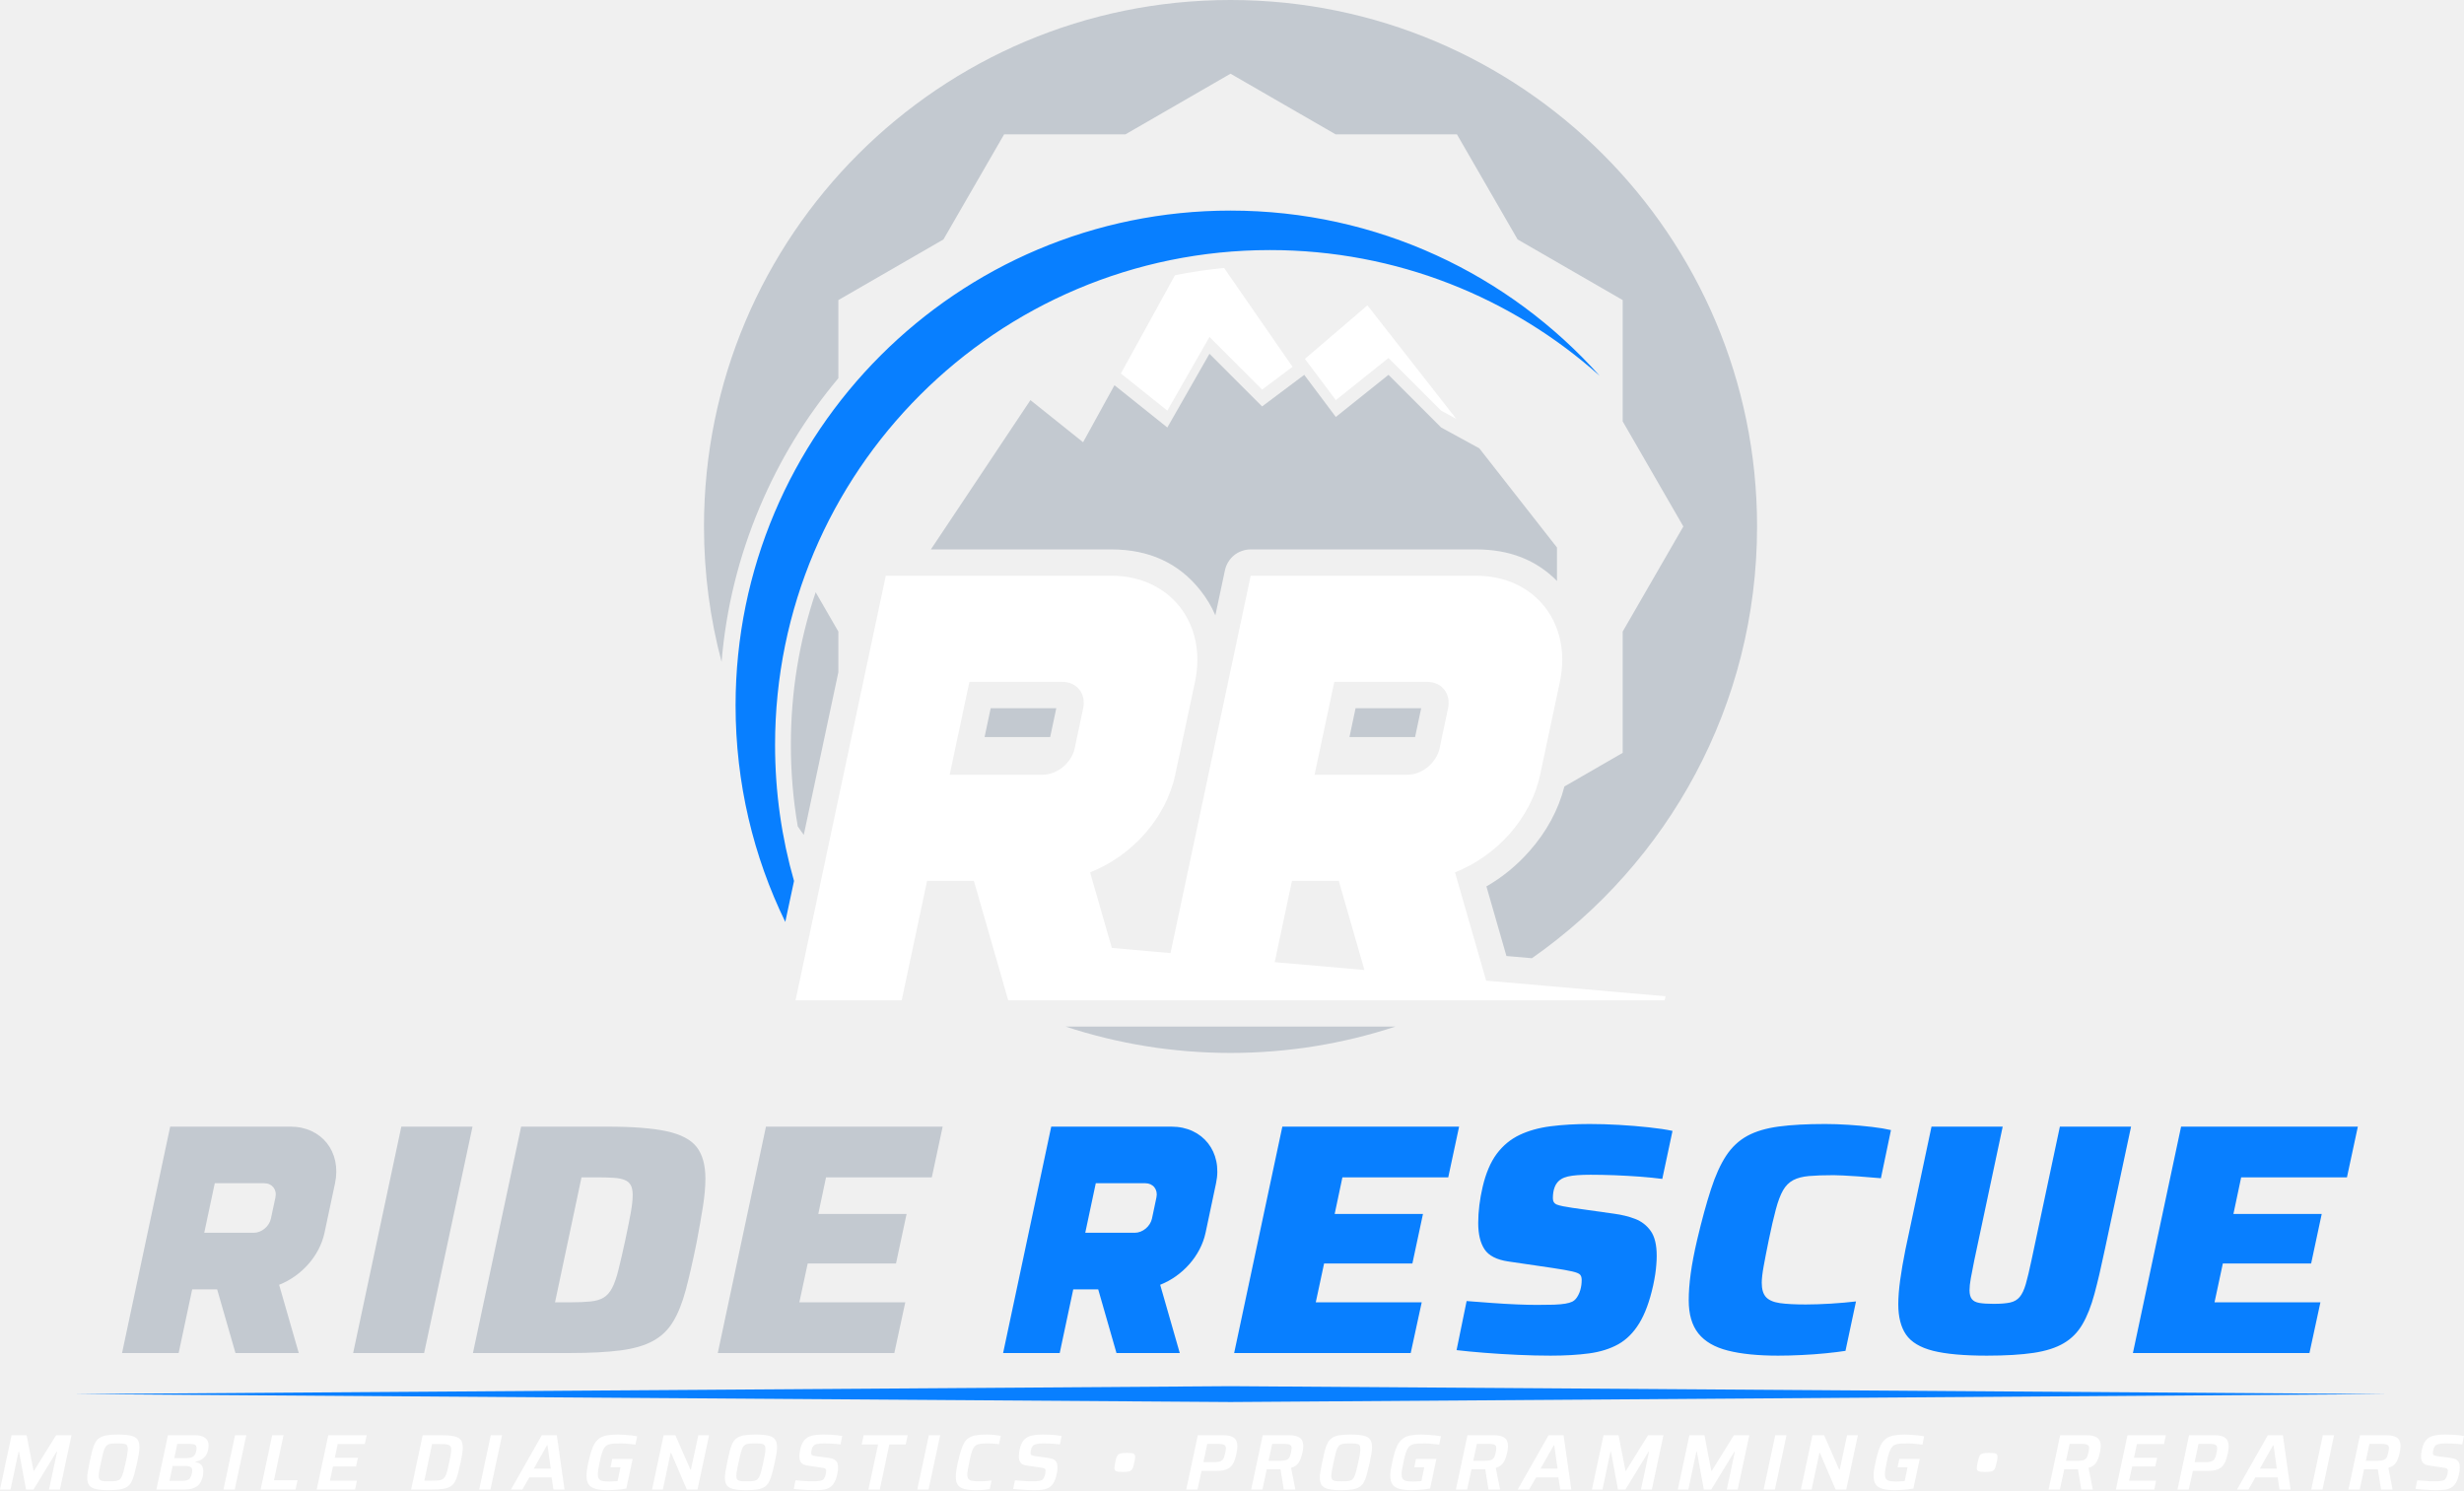
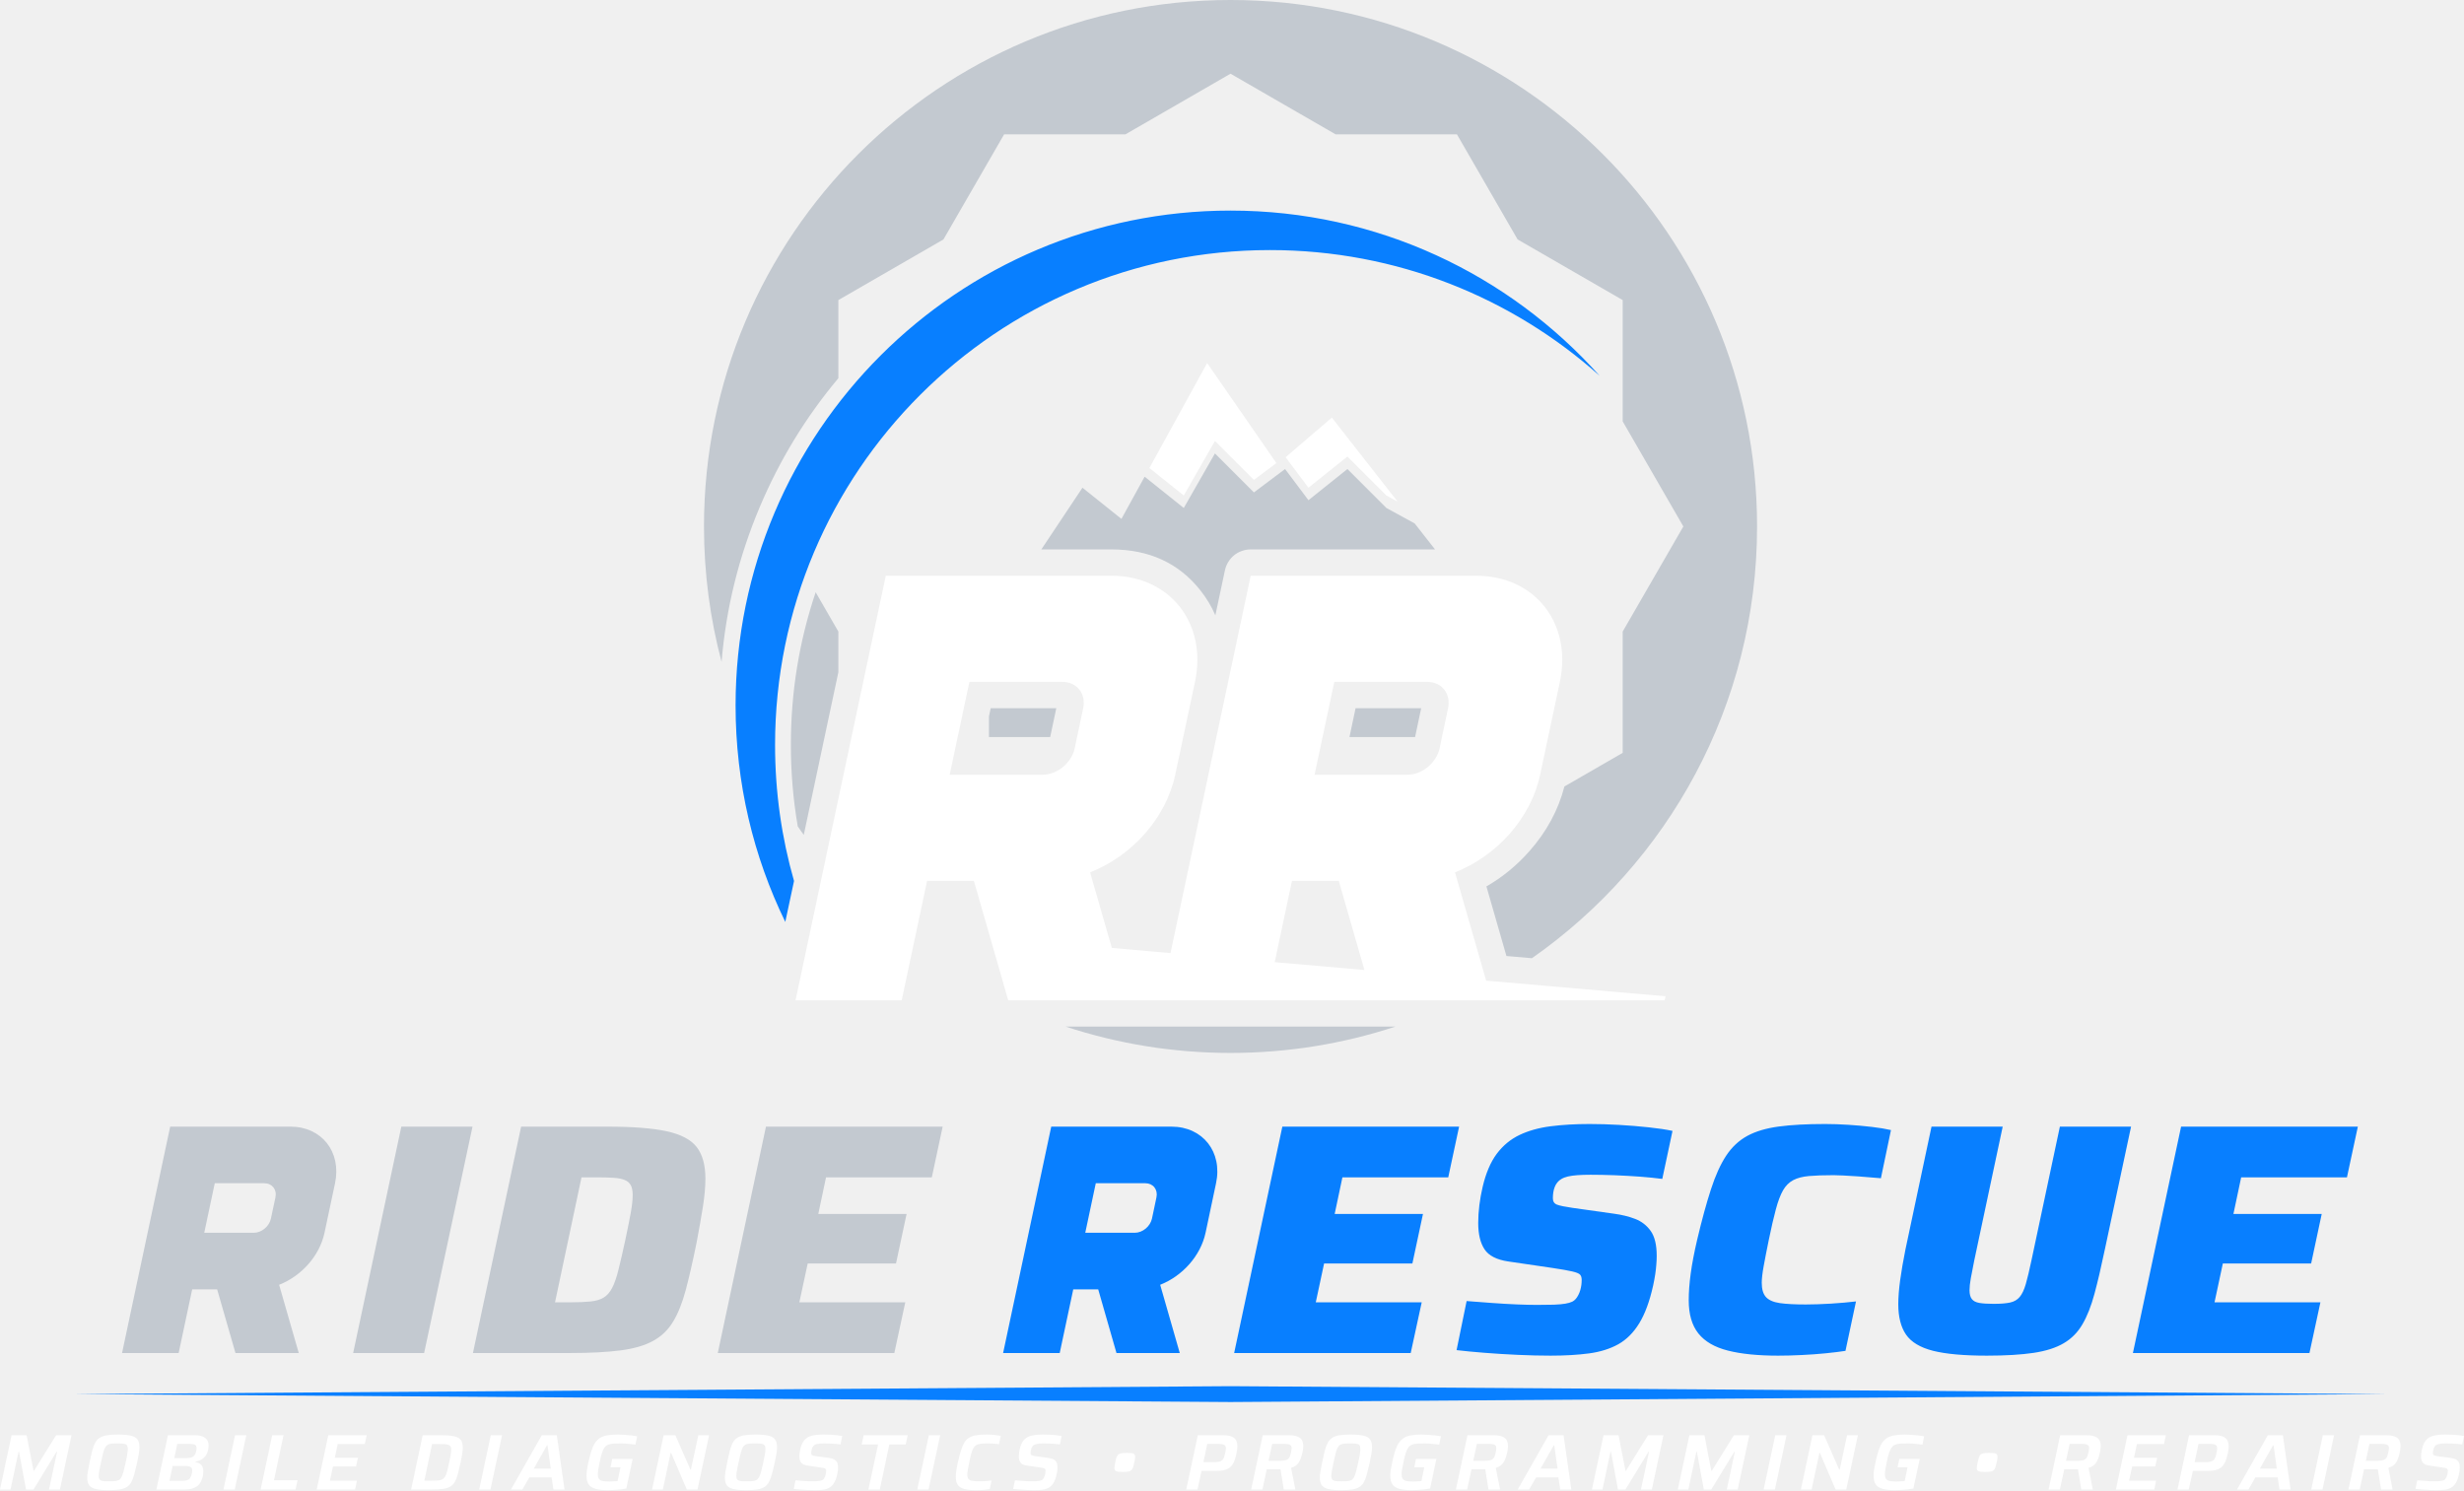
<svg xmlns="http://www.w3.org/2000/svg" viewBox="-233.70 -100.00 467.96 283.05">
  <path fill="#C3C9D0" d="M100 0C100 33.94 83.09 63.93 57.24 82.01L52.4 81.59L48.6 68.37Q53.13 65.78 56.74 61.7Q61.67 56.13 63.41 49.39L74.48 43V19.96L86 0L74.48 -19.96V-43L54.52 -54.52L43 -74.48H19.96L0 -86L-19.96 -74.48H-43L-54.52 -54.52L-74.48 -43V-28.16Q-83.72 -17.14 -89.38 -3.76Q-95.39 10.45 -96.66 25.73C-98.84 17.52 -100 8.9 -100 0C-100 -55.23 -55.23 -100 0 -100C55.23 -100 100 -55.23 100 0ZM-78.79 12.49 -74.48 19.96V27.69L-81.05 58.59C-81.43 58.06 -81.82 57.52 -82.19 56.97Q-83.5 49.35 -83.5 41.5Q-83.5 26.47 -78.79 12.49ZM31.31 95C21.46 98.24 10.94 100 0 100C-10.94 100 -21.46 98.24 -31.31 95Z" />
-   <path fill="#C3C9D0" d="M3.83 4.36Q2.97 4.36 2.16 4.65Q1.35 4.93 0.68 5.47Q0.02 6.01 -0.43 6.75Q-0.88 7.48 -1.06 8.32L-2.88 16.88Q-3.94 14.4 -5.7 12.17Q-11.85 4.36 -22.63 4.36H-56.91L-38 -24L-28 -16L-22.07 -26.78L-22 -26.8L-12 -18.8L-4 -32.8L6 -22.8L14 -28.8L20 -20.8L30 -28.8L40 -18.8L47.25 -14.84L62 4V10.35Q56.11 4.36 46.67 4.36ZM-45.55 34.52H-33.09L-34.25 40H-46.71ZM23.75 34.52H36.21L35.05 40H22.59Z" />
-   <path fill="#FFFFFF" d="M11.77 -30.33 6 -26 -4 -36 -12 -22 -20.82 -29.06 -10.55 -47.72Q-5.94 -48.65 -1.22 -49.1ZM42.88 -20.43 40 -22 30 -32 20 -24 14.13 -31.83 26 -42Z" />
+   <path fill="#C3C9D0" d="M3.83 4.36Q2.97 4.36 2.16 4.65Q1.35 4.93 0.68 5.47Q0.02 6.01 -0.43 6.75Q-0.88 7.48 -1.06 8.32L-2.88 16.88Q-3.94 14.4 -5.7 12.17Q-11.85 4.36 -22.63 4.36H-35.93L-28.12 -7.36L-20.72 -1.44L-16.33 -9.42L-16.28 -9.43L-8.88 -3.51L-2.96 -13.87L4.44 -6.47L10.36 -10.91L14.8 -4.99L22.2 -10.91L29.6 -3.51L34.97 -0.58L38.84 4.36ZM23.75 34.52H36.21L35.05 40H22.59ZM-45.55 34.52H-33.09L-34.25 40H-45.88V36.09Z" />
+   <path fill="#FFFFFF" d="M8.71 -12.04 4.44 -8.84 -2.96 -16.24 -8.88 -5.88 -15.41 -11.1 -4.44 -31.04ZM31.73 -4.72 29.6 -5.88 22.2 -13.28 14.8 -7.36 10.46 -13.15 19.24 -20.68Z" />
  <path fill="#087FFF" d="M70.11 -28.61C53.49 -43.47 31.55 -52.5 7.5 -52.5C-44.41 -52.5 -86.5 -10.41 -86.5 41.5C-86.5 50.46 -85.25 59.13 -82.9 67.34L-84.56 75.11C-90.61 62.69 -94 48.74 -94 34C-94 -17.91 -51.91 -60 0 -60C27.87 -60 52.9 -47.87 70.11 -28.61Z" />
  <path fill="#FFFFFF" d="M3.83 9.36H46.67C57.8 9.36 64.91 18.39 62.55 29.52L58.8 47.16C57.03 55.48 50.48 62.62 42.63 65.7L48.55 86.27L82.61 89.24L82.45 90H-42.22L-48.74 67.32H-57.63L-62.45 90H-82.61L-65.47 9.36H-22.63C-11.5 9.36 -4.39 18.39 -6.75 29.52L-10.5 47.16C-12.27 55.48 -18.82 62.62 -26.67 65.7L-22.54 80.06L-11.4 81.04ZM-49.59 29.52 -53.34 47.16H-35.7C-32.92 47.16 -30.18 44.9 -29.59 42.12L-27.99 34.56C-27.39 31.78 -29.17 29.52 -31.95 29.52ZM19.71 29.52 15.96 47.16H33.6C36.38 47.16 39.12 44.9 39.71 42.12L41.31 34.56C41.91 31.78 40.13 29.52 37.35 29.52ZM8.39 82.76 25.43 84.25 20.56 67.32H11.67L8.39 82.76Z" />
  <path fill="#C3C9D0" d="M-143.88 157 -134.73 114H-118.39Q-111.18 114 -107.12 114.87Q-103.05 115.75 -101.39 117.87Q-99.73 120 -99.73 123.87Q-99.73 126.18 -100.2 129.19Q-100.68 132.21 -101.42 136.11Q-102.49 141.38 -103.47 145.06Q-104.46 148.75 -105.89 151.08Q-107.31 153.42 -109.69 154.71Q-112.06 156.01 -115.85 156.5Q-119.64 157 -125.45 157ZM-201.38 114H-178.53C-172.6 114 -168.81 118.81 -170.07 124.75L-172.07 134.16C-173.01 138.59 -176.5 142.4 -180.69 144.04L-176.96 157H-188.98L-192.46 144.91H-197.2L-199.77 157H-210.52ZM-97.38 157 -88.23 114H-54.67L-56.73 123.63H-76.82L-78.29 130.58H-61.52L-63.53 139.99H-80.3L-81.89 147.37H-61.77L-63.85 157ZM-166.63 157 -157.48 114H-143.96L-153.15 157ZM-128.29 147.37H-125.41Q-123.07 147.37 -121.55 147.21Q-120.03 147.06 -119.06 146.47Q-118.09 145.89 -117.44 144.63Q-116.78 143.37 -116.24 141.17Q-115.69 138.98 -114.95 135.57Q-114.3 132.52 -113.92 130.43Q-113.54 128.35 -113.54 127Q-113.54 125.8 -113.9 125.13Q-114.27 124.45 -115.07 124.13Q-115.86 123.8 -117.17 123.72Q-118.47 123.63 -120.36 123.63H-123.26ZM-192.91 124.75 -194.91 134.16H-185.51C-184.02 134.16 -182.56 132.95 -182.25 131.47L-181.39 127.44C-181.07 125.95 -182.02 124.75 -183.51 124.75Z" />
  <path fill="#087FFF" d="M-34.05 114H-11.21C-5.27 114 -1.48 118.81 -2.75 124.75L-4.74 134.16C-5.69 138.59 -9.18 142.4 -13.36 144.04L-9.64 157H-21.66L-25.13 144.91H-29.87L-32.44 157H-43.19ZM143.64 157.5Q137.1 157.5 133.43 156.58Q129.77 155.65 128.29 153.5Q126.82 151.35 126.82 147.74Q126.82 145.75 127.18 143.13Q127.54 140.51 128.18 137.33L133.13 114H146.65L141.24 139.46Q140.83 141.47 140.59 142.82Q140.35 144.17 140.35 145.08Q140.35 146.18 140.79 146.75Q141.23 147.32 142.24 147.49Q143.26 147.66 144.95 147.66Q146.91 147.66 148.06 147.41Q149.21 147.16 149.89 146.34Q150.57 145.52 151.04 143.89Q151.51 142.25 152.1 139.46L157.51 114H171.03L166.05 137.33Q165.02 142.26 164.08 145.75Q163.14 149.25 161.79 151.55Q160.45 153.85 158.24 155.14Q156.04 156.44 152.52 156.97Q149 157.5 143.64 157.5ZM60.78 157.5Q57.87 157.5 54.57 157.35Q51.28 157.2 48.25 156.96Q45.21 156.72 42.93 156.45L44.84 147.13Q47.26 147.32 49.73 147.5Q52.2 147.68 54.41 147.77Q56.61 147.86 58.21 147.86Q60.14 147.86 61.43 147.82Q62.72 147.77 63.56 147.63Q64.39 147.49 64.92 147.24Q65.29 147.05 65.57 146.72Q65.85 146.39 66.06 145.97Q66.28 145.55 66.42 145.07Q66.56 144.58 66.63 144.08Q66.69 143.57 66.69 143.11Q66.69 142.47 66.4 142.13Q66.1 141.78 64.92 141.51Q63.75 141.23 61.06 140.83L52.75 139.61Q49.44 139.12 48.24 137.3Q47.04 135.48 47.04 132.3Q47.04 130.65 47.26 128.9Q47.48 127.15 47.88 125.45Q48.8 121.53 50.56 119.16Q52.33 116.8 54.89 115.58Q57.45 114.36 60.8 113.93Q64.15 113.5 68.18 113.5Q70.88 113.5 73.81 113.67Q76.74 113.84 79.41 114.13Q82.09 114.41 83.94 114.81L82 123.93Q80.14 123.68 77.76 123.5Q75.38 123.33 72.93 123.23Q70.48 123.14 68.38 123.14Q66.92 123.14 65.86 123.22Q64.8 123.3 64.07 123.47Q63.34 123.64 62.82 123.96Q62.38 124.21 62.07 124.6Q61.75 124.99 61.57 125.47Q61.38 125.95 61.3 126.49Q61.22 127.03 61.22 127.62Q61.22 128.52 62.01 128.82Q62.8 129.12 64.96 129.43L72.84 130.54Q75.03 130.83 76.86 131.53Q78.69 132.24 79.81 133.83Q80.94 135.43 80.94 138.54Q80.94 139.28 80.87 140.16Q80.81 141.04 80.66 142.04Q80.51 143.03 80.26 144.19Q79.27 148.66 77.63 151.34Q76 154.01 73.65 155.33Q71.29 156.64 68.11 157.07Q64.93 157.5 60.78 157.5ZM171.38 157 180.53 114H214.1L212.03 123.63H191.94L190.47 130.58H207.24L205.23 139.99H188.46L186.88 147.37H206.99L204.91 157ZM0.69 157 9.84 114H43.41L41.35 123.63H21.25L19.78 130.58H36.55L34.54 139.99H17.77L16.19 147.37H36.31L34.22 157ZM104.01 157.5Q98.24 157.5 94.47 156.54Q90.7 155.59 88.86 153.29Q87.02 150.99 87.02 146.97Q87.02 144.71 87.4 141.88Q87.79 139.05 88.62 135.5Q89.97 129.79 91.25 125.88Q92.52 121.96 94.13 119.52Q95.75 117.07 98.14 115.76Q100.53 114.46 104.12 113.98Q107.7 113.5 112.91 113.5Q115.02 113.5 117.34 113.65Q119.66 113.8 121.79 114.05Q123.92 114.3 125.43 114.65L123.52 123.8Q120.94 123.58 119.21 123.45Q117.47 123.33 116.38 123.28Q115.29 123.22 114.54 123.22Q111.74 123.22 109.89 123.38Q108.05 123.54 106.87 124.16Q105.68 124.79 104.93 126.1Q104.18 127.41 103.57 129.7Q102.95 132 102.23 135.5Q101.66 138.27 101.28 140.36Q100.89 142.45 100.89 143.66Q100.89 145.49 101.69 146.37Q102.49 147.25 104.33 147.52Q106.16 147.78 109.26 147.78Q111.33 147.78 114.02 147.62Q116.7 147.45 118.79 147.2L116.79 156.59Q115.24 156.83 113.05 157.05Q110.86 157.27 108.51 157.38Q106.17 157.5 104.01 157.5ZM-25.59 124.75 -27.59 134.16H-18.18C-16.7 134.16 -15.24 132.95 -14.92 131.47L-14.07 127.44C-13.75 125.95 -14.7 124.75 -16.18 124.75Z" />
  <path fill="#087FFF" d="M-219.61 164.8 -0 163.3 219.61 164.8 -0 166.31Z" />
  <path fill="#FFFFFF" d="M21.04 183.05Q19.48 183.05 18.59 182.84Q17.7 182.64 17.33 182.12Q16.96 181.61 16.96 180.69Q16.96 180.14 17.09 179.41Q17.22 178.68 17.42 177.71Q17.68 176.41 17.92 175.5Q18.16 174.59 18.49 174Q18.82 173.41 19.35 173.08Q19.88 172.75 20.72 172.62Q21.55 172.49 22.8 172.49Q24.37 172.49 25.25 172.7Q26.13 172.9 26.5 173.42Q26.87 173.93 26.87 174.87Q26.87 175.43 26.75 176.15Q26.64 176.86 26.43 177.83Q26.14 179.14 25.89 180.05Q25.64 180.96 25.31 181.55Q24.98 182.13 24.46 182.46Q23.93 182.79 23.11 182.92Q22.29 183.05 21.04 183.05ZM-213.05 183.05Q-214.61 183.05 -215.5 182.84Q-216.39 182.64 -216.76 182.12Q-217.13 181.61 -217.13 180.69Q-217.13 180.14 -217 179.41Q-216.87 178.68 -216.67 177.71Q-216.41 176.41 -216.17 175.5Q-215.93 174.59 -215.6 174Q-215.27 173.41 -214.74 173.08Q-214.21 172.75 -213.37 172.62Q-212.54 172.49 -211.29 172.49Q-209.72 172.49 -208.84 172.7Q-207.96 172.9 -207.59 173.42Q-207.22 173.93 -207.22 174.87Q-207.22 175.43 -207.34 176.15Q-207.45 176.86 -207.66 177.83Q-207.95 179.14 -208.2 180.05Q-208.45 180.96 -208.78 181.55Q-209.11 182.13 -209.63 182.46Q-210.16 182.79 -210.98 182.92Q-211.8 183.05 -213.05 183.05ZM-91.95 183.05Q-93.52 183.05 -94.41 182.84Q-95.3 182.64 -95.67 182.12Q-96.03 181.61 -96.03 180.69Q-96.03 180.14 -95.9 179.41Q-95.77 178.68 -95.58 177.71Q-95.31 176.41 -95.08 175.5Q-94.84 174.59 -94.51 174Q-94.18 173.41 -93.65 173.08Q-93.11 172.75 -92.28 172.62Q-91.44 172.49 -90.19 172.49Q-88.63 172.49 -87.75 172.7Q-86.86 172.9 -86.5 173.42Q-86.13 173.93 -86.13 174.87Q-86.13 175.43 -86.24 176.15Q-86.36 176.86 -86.57 177.83Q-86.85 179.14 -87.11 180.05Q-87.36 180.96 -87.69 181.55Q-88.02 182.13 -88.54 182.46Q-89.06 182.79 -89.88 182.92Q-90.7 183.05 -91.95 183.05ZM-155.62 182.93 -153.42 172.61H-150.04Q-148.41 172.61 -147.49 172.81Q-146.57 173 -146.19 173.5Q-145.81 174.01 -145.81 174.94Q-145.81 175.47 -145.92 176.18Q-146.04 176.89 -146.23 177.83Q-146.51 179.11 -146.75 180.01Q-146.99 180.9 -147.32 181.48Q-147.66 182.06 -148.19 182.37Q-148.72 182.69 -149.57 182.81Q-150.41 182.93 -151.68 182.93ZM-204 182.93 -201.8 172.61H-196.78Q-195.86 172.61 -195.26 172.84Q-194.67 173.07 -194.38 173.5Q-194.09 173.93 -194.09 174.55Q-194.09 174.79 -194.12 175.03Q-194.15 175.27 -194.2 175.51Q-194.44 176.43 -195.04 176.95Q-195.63 177.46 -196.57 177.63L-196.59 177.7Q-196.06 177.8 -195.72 178.03Q-195.39 178.26 -195.24 178.6Q-195.08 178.95 -195.08 179.44Q-195.08 179.61 -195.1 179.8Q-195.11 179.98 -195.13 180.15Q-195.16 180.33 -195.2 180.51Q-195.34 181.04 -195.58 181.49Q-195.82 181.94 -196.21 182.26Q-196.61 182.57 -197.2 182.75Q-197.79 182.93 -198.62 182.93ZM68.64 182.93 70.84 172.61H73.69L75.01 179.37H75.1L79.3 172.61H82.22L80.02 182.93H77.95L79.48 175.76H79.38L75 182.93H73.58L72.26 175.76H72.16L70.64 182.93ZM-233.7 182.93 -231.5 172.61H-228.65L-227.33 179.37H-227.24L-223.04 172.61H-220.12L-222.32 182.93H-224.39L-222.86 175.76H-222.96L-227.34 182.93H-228.76L-230.08 175.76H-230.18L-231.7 182.93ZM84.95 182.93 87.15 172.61H90L91.31 179.37H91.41L95.6 172.61H98.53L96.32 182.93H94.25L95.78 175.76H95.68L91.3 182.93H89.89L88.57 175.76H88.47L86.95 182.93ZM42.8 182.93 45 172.61H49.86Q50.98 172.61 51.59 172.86Q52.21 173.11 52.45 173.57Q52.69 174.02 52.69 174.67Q52.69 174.86 52.67 175.08Q52.65 175.3 52.61 175.54Q52.57 175.78 52.51 176.03Q52.38 176.6 52.2 177.06Q52.03 177.51 51.8 177.85Q51.57 178.19 51.22 178.43Q50.88 178.67 50.38 178.81L51.19 182.93H48.99L48.38 179.08H45.76L44.94 182.93ZM3.92 182.93 6.12 172.61H10.98Q12.1 172.61 12.71 172.86Q13.33 173.11 13.57 173.57Q13.81 174.02 13.81 174.67Q13.81 174.86 13.79 175.08Q13.77 175.3 13.73 175.54Q13.69 175.78 13.63 176.03Q13.5 176.6 13.32 177.06Q13.15 177.51 12.92 177.85Q12.69 178.19 12.34 178.43Q12 178.67 11.5 178.81L12.31 182.93H10.11L9.5 179.08H6.88L6.06 182.93ZM155.37 182.93 157.57 172.61H162.43Q163.56 172.61 164.17 172.86Q164.78 173.11 165.02 173.57Q165.27 174.02 165.27 174.67Q165.27 174.86 165.24 175.08Q165.22 175.3 165.18 175.54Q165.14 175.78 165.08 176.03Q164.95 176.6 164.78 177.06Q164.61 177.51 164.38 177.85Q164.14 178.19 163.8 178.43Q163.45 178.67 162.96 178.81L163.76 182.93H161.57L160.95 179.08H158.34L157.51 182.93ZM212.31 182.93 214.51 172.61H219.37Q220.5 172.61 221.11 172.86Q221.72 173.11 221.96 173.57Q222.21 174.02 222.21 174.67Q222.21 174.86 222.18 175.08Q222.16 175.3 222.12 175.54Q222.08 175.78 222.02 176.03Q221.89 176.6 221.72 177.06Q221.55 177.51 221.32 177.85Q221.08 178.19 220.74 178.43Q220.39 178.67 219.9 178.81L220.7 182.93H218.51L217.89 179.08H215.28L214.45 182.93ZM-8.41 182.93 -6.21 172.61H-1.53Q-0.42 172.61 0.2 172.86Q0.82 173.11 1.06 173.59Q1.3 174.06 1.3 174.74Q1.3 175.04 1.25 175.39Q1.21 175.73 1.13 176.1Q0.97 176.81 0.75 177.42Q0.54 178.02 0.15 178.47Q-0.23 178.91 -0.89 179.15Q-1.56 179.39 -2.6 179.39H-5.51L-6.27 182.93ZM179.85 182.93 182.05 172.61H186.74Q187.85 172.61 188.46 172.86Q189.08 173.11 189.32 173.59Q189.56 174.06 189.56 174.74Q189.56 175.04 189.52 175.39Q189.47 175.73 189.39 176.1Q189.24 176.81 189.02 177.42Q188.8 178.02 188.42 178.47Q188.03 178.91 187.37 179.15Q186.71 179.39 185.66 179.39H182.76L181.99 182.93ZM-109.86 182.93 -107.66 172.61H-105.44L-102.58 179.13H-102.48L-101.07 172.61H-99.03L-101.23 182.93H-103.26L-106.23 175.99H-106.34L-107.81 182.93ZM108.32 182.93 110.52 172.61H112.73L115.59 179.13H115.7L117.1 172.61H119.15L116.94 182.93H114.92L111.94 175.99H111.84L110.36 182.93ZM-136.66 182.93 -130.8 172.61H-127.95L-126.49 182.93H-128.59L-128.94 180.62H-133.17L-134.49 182.93ZM191.15 182.93 197.01 172.61H199.86L201.32 182.93H199.22L198.87 180.62H194.64L193.32 182.93ZM54.54 182.93 60.41 172.61H63.25L64.72 182.93H62.62L62.26 180.62H58.04L56.71 182.93ZM34.47 183.05Q33 183.05 32.08 182.81Q31.17 182.56 30.76 181.96Q30.34 181.36 30.34 180.27Q30.34 179.77 30.44 179.13Q30.54 178.49 30.72 177.71Q30.98 176.45 31.28 175.54Q31.58 174.64 31.99 174.04Q32.39 173.44 32.96 173.1Q33.52 172.76 34.34 172.63Q35.15 172.49 36.27 172.49Q36.84 172.49 37.5 172.54Q38.16 172.58 38.81 172.65Q39.46 172.72 39.96 172.81L39.63 174.4Q39.16 174.34 38.65 174.29Q38.14 174.23 37.69 174.2Q37.25 174.17 36.94 174.17Q36.05 174.17 35.45 174.21Q34.84 174.25 34.44 174.42Q34.04 174.58 33.76 174.97Q33.48 175.35 33.27 176.02Q33.05 176.7 32.84 177.77Q32.67 178.51 32.58 179.07Q32.49 179.63 32.49 180.03Q32.49 180.6 32.71 180.9Q32.92 181.2 33.39 181.31Q33.87 181.41 34.65 181.41Q34.88 181.41 35.17 181.4Q35.46 181.38 35.75 181.36Q36.04 181.33 36.25 181.32L36.8 178.7H34.9L35.23 177.12H39.1L37.9 182.75Q37.39 182.84 36.77 182.91Q36.16 182.97 35.56 183.01Q34.96 183.05 34.47 183.05ZM-118.18 183.05Q-119.66 183.05 -120.57 182.81Q-121.49 182.56 -121.9 181.96Q-122.31 181.36 -122.31 180.27Q-122.31 179.77 -122.22 179.13Q-122.12 178.49 -121.94 177.71Q-121.67 176.45 -121.37 175.54Q-121.07 174.64 -120.67 174.04Q-120.26 173.44 -119.7 173.1Q-119.13 172.76 -118.32 172.63Q-117.5 172.49 -116.38 172.49Q-115.81 172.49 -115.15 172.54Q-114.5 172.58 -113.85 172.65Q-113.2 172.72 -112.69 172.81L-113.02 174.4Q-113.5 174.34 -114.01 174.29Q-114.52 174.23 -114.96 174.2Q-115.4 174.17 -115.71 174.17Q-116.6 174.17 -117.21 174.21Q-117.81 174.25 -118.22 174.42Q-118.62 174.58 -118.9 174.97Q-119.17 175.35 -119.39 176.02Q-119.6 176.7 -119.82 177.77Q-119.98 178.51 -120.07 179.07Q-120.16 179.63 -120.16 180.03Q-120.16 180.6 -119.95 180.9Q-119.74 181.2 -119.26 181.31Q-118.79 181.41 -118 181.41Q-117.78 181.41 -117.49 181.4Q-117.2 181.38 -116.91 181.36Q-116.62 181.33 -116.41 181.32L-115.86 178.7H-117.76L-117.42 177.12H-113.55L-114.75 182.75Q-115.27 182.84 -115.88 182.91Q-116.5 182.97 -117.09 183.01Q-117.69 183.05 -118.18 183.05ZM126.26 183.05Q124.78 183.05 123.87 182.81Q122.95 182.56 122.54 181.96Q122.13 181.36 122.13 180.27Q122.13 179.77 122.22 179.13Q122.32 178.49 122.5 177.71Q122.77 176.45 123.07 175.54Q123.37 174.64 123.77 174.04Q124.18 173.44 124.74 173.1Q125.31 172.76 126.12 172.63Q126.94 172.49 128.06 172.49Q128.63 172.49 129.29 172.54Q129.94 172.58 130.59 172.65Q131.24 172.72 131.74 172.81L131.42 174.4Q130.94 174.34 130.43 174.29Q129.92 174.23 129.48 174.2Q129.04 174.17 128.73 174.17Q127.84 174.17 127.23 174.21Q126.63 174.25 126.22 174.42Q125.82 174.58 125.54 174.97Q125.27 175.35 125.05 176.02Q124.84 176.7 124.62 177.77Q124.46 178.51 124.37 179.07Q124.28 179.63 124.28 180.03Q124.28 180.6 124.49 180.9Q124.7 181.2 125.18 181.31Q125.65 181.41 126.43 181.41Q126.66 181.41 126.95 181.4Q127.24 181.38 127.53 181.36Q127.82 181.33 128.03 181.32L128.58 178.7H126.68L127.02 177.12H130.89L129.69 182.75Q129.17 182.84 128.56 182.91Q127.94 182.97 127.35 183.01Q126.75 183.05 126.26 183.05ZM-37.24 183.05Q-37.89 183.05 -38.62 183.02Q-39.35 182.99 -40.04 182.93Q-40.73 182.88 -41.28 182.82L-40.94 181.18Q-40.4 181.22 -39.81 181.27Q-39.22 181.31 -38.68 181.34Q-38.13 181.37 -37.74 181.37Q-37.24 181.37 -36.89 181.34Q-36.53 181.32 -36.28 181.27Q-36.02 181.23 -35.83 181.13Q-35.68 181.05 -35.57 180.89Q-35.46 180.73 -35.37 180.53Q-35.28 180.33 -35.23 180.12Q-35.18 179.9 -35.15 179.7Q-35.13 179.5 -35.13 179.35Q-35.13 179.13 -35.23 179.02Q-35.34 178.9 -35.6 178.84Q-35.87 178.78 -36.37 178.72L-38.65 178.38Q-39.55 178.26 -39.88 177.82Q-40.21 177.39 -40.21 176.62Q-40.21 176.35 -40.17 176.01Q-40.13 175.66 -40.05 175.31Q-39.84 174.38 -39.46 173.81Q-39.08 173.25 -38.54 172.97Q-37.99 172.69 -37.27 172.59Q-36.54 172.49 -35.65 172.49Q-35.01 172.49 -34.33 172.52Q-33.66 172.55 -33.06 172.61Q-32.47 172.68 -32.07 172.77L-32.41 174.37Q-32.82 174.31 -33.35 174.26Q-33.89 174.22 -34.44 174.2Q-34.99 174.17 -35.49 174.17Q-35.95 174.17 -36.29 174.2Q-36.63 174.23 -36.87 174.29Q-37.11 174.34 -37.29 174.44Q-37.47 174.54 -37.6 174.72Q-37.73 174.9 -37.82 175.13Q-37.9 175.35 -37.93 175.58Q-37.97 175.81 -37.97 176.02Q-37.97 176.33 -37.75 176.43Q-37.53 176.53 -36.97 176.61L-34.78 176.9Q-34.24 176.97 -33.81 177.12Q-33.38 177.28 -33.12 177.64Q-32.87 178 -32.87 178.74Q-32.87 178.9 -32.88 179.11Q-32.9 179.31 -32.94 179.55Q-32.97 179.79 -33.03 180.05Q-33.26 181.1 -33.64 181.7Q-34.02 182.31 -34.55 182.6Q-35.08 182.89 -35.75 182.97Q-36.42 183.05 -37.24 183.05ZM229.08 183.05Q228.44 183.05 227.71 183.02Q226.98 182.99 226.29 182.93Q225.59 182.88 225.05 182.82L225.38 181.18Q225.92 181.22 226.52 181.27Q227.11 181.31 227.65 181.34Q228.19 181.37 228.59 181.37Q229.08 181.37 229.44 181.34Q229.79 181.32 230.05 181.27Q230.3 181.23 230.5 181.13Q230.64 181.05 230.75 180.89Q230.87 180.73 230.95 180.53Q231.04 180.33 231.09 180.12Q231.14 179.9 231.17 179.7Q231.2 179.5 231.2 179.35Q231.2 179.13 231.09 179.02Q230.99 178.9 230.72 178.84Q230.45 178.78 229.96 178.72L227.68 178.38Q226.78 178.26 226.44 177.82Q226.11 177.39 226.11 176.62Q226.11 176.35 226.15 176.01Q226.19 175.66 226.27 175.31Q226.48 174.38 226.86 173.81Q227.24 173.25 227.79 172.97Q228.34 172.69 229.06 172.59Q229.78 172.49 230.68 172.49Q231.32 172.49 231.99 172.52Q232.66 172.55 233.26 172.61Q233.86 172.68 234.26 172.77L233.92 174.37Q233.51 174.31 232.97 174.26Q232.44 174.22 231.88 174.2Q231.33 174.17 230.84 174.17Q230.37 174.17 230.03 174.2Q229.69 174.23 229.45 174.29Q229.22 174.34 229.03 174.44Q228.85 174.54 228.72 174.72Q228.59 174.9 228.51 175.13Q228.43 175.35 228.39 175.58Q228.36 175.81 228.36 176.02Q228.36 176.33 228.57 176.43Q228.79 176.53 229.35 176.61L231.55 176.9Q232.09 176.97 232.52 177.12Q232.95 177.28 233.2 177.64Q233.46 178 233.46 178.74Q233.46 178.9 233.44 179.11Q233.43 179.31 233.39 179.55Q233.35 179.79 233.29 180.05Q233.06 181.1 232.69 181.7Q232.31 182.31 231.78 182.6Q231.25 182.89 230.58 182.97Q229.91 183.05 229.08 183.05ZM-78.91 183.05Q-79.56 183.05 -80.29 183.02Q-81.02 182.99 -81.71 182.93Q-82.4 182.88 -82.95 182.82L-82.61 181.18Q-82.07 181.22 -81.48 181.27Q-80.89 181.31 -80.35 181.34Q-79.8 181.37 -79.41 181.37Q-78.91 181.37 -78.56 181.34Q-78.2 181.32 -77.95 181.27Q-77.69 181.23 -77.5 181.13Q-77.35 181.05 -77.24 180.89Q-77.13 180.73 -77.04 180.53Q-76.95 180.33 -76.9 180.12Q-76.85 179.9 -76.82 179.7Q-76.8 179.5 -76.8 179.35Q-76.8 179.13 -76.9 179.02Q-77.01 178.9 -77.27 178.84Q-77.54 178.78 -78.04 178.72L-80.32 178.38Q-81.22 178.26 -81.55 177.82Q-81.88 177.39 -81.88 176.62Q-81.88 176.35 -81.84 176.01Q-81.8 175.66 -81.72 175.31Q-81.51 174.38 -81.13 173.81Q-80.75 173.25 -80.21 172.97Q-79.66 172.69 -78.94 172.59Q-78.21 172.49 -77.32 172.49Q-76.68 172.49 -76 172.52Q-75.33 172.55 -74.73 172.61Q-74.14 172.68 -73.74 172.77L-74.08 174.37Q-74.49 174.31 -75.02 174.26Q-75.56 174.22 -76.11 174.2Q-76.66 174.17 -77.16 174.17Q-77.62 174.17 -77.96 174.2Q-78.3 174.23 -78.54 174.29Q-78.78 174.34 -78.96 174.44Q-79.14 174.54 -79.27 174.72Q-79.4 174.9 -79.49 175.13Q-79.57 175.35 -79.6 175.58Q-79.64 175.81 -79.64 176.02Q-79.64 176.33 -79.42 176.43Q-79.2 176.53 -78.64 176.61L-76.45 176.9Q-75.91 176.97 -75.48 177.12Q-75.05 177.28 -74.79 177.64Q-74.54 178 -74.54 178.74Q-74.54 178.9 -74.55 179.11Q-74.57 179.31 -74.61 179.55Q-74.64 179.79 -74.7 180.05Q-74.93 181.1 -75.31 181.7Q-75.69 182.31 -76.22 182.6Q-76.75 182.89 -77.42 182.97Q-78.09 183.05 -78.91 183.05ZM168.15 182.93 170.35 172.61H177.64L177.28 174.29H172.14L171.58 176.9H175.98L175.62 178.55H171.24L170.65 181.25H175.79L175.44 182.93ZM-173.55 182.93 -171.35 172.61H-164.06L-164.42 174.29H-169.56L-170.12 176.9H-165.72L-166.08 178.55H-170.46L-171.05 181.25H-165.91L-166.26 182.93ZM-48.34 183.05Q-49.69 183.05 -50.54 182.84Q-51.39 182.62 -51.78 182.07Q-52.17 181.52 -52.17 180.53Q-52.17 180 -52.08 179.32Q-51.98 178.64 -51.78 177.77Q-51.48 176.43 -51.19 175.5Q-50.89 174.57 -50.53 173.98Q-50.16 173.39 -49.62 173.07Q-49.09 172.74 -48.3 172.62Q-47.52 172.49 -46.4 172.49Q-45.93 172.49 -45.42 172.52Q-44.9 172.55 -44.43 172.61Q-43.97 172.66 -43.64 172.74L-43.97 174.32Q-44.43 174.26 -44.82 174.23Q-45.21 174.2 -45.52 174.19Q-45.82 174.17 -46.05 174.17Q-46.85 174.17 -47.39 174.23Q-47.92 174.29 -48.26 174.48Q-48.6 174.67 -48.83 175.06Q-49.06 175.45 -49.24 176.12Q-49.42 176.78 -49.62 177.77Q-49.79 178.57 -49.89 179.14Q-49.99 179.72 -49.99 180.11Q-49.99 180.67 -49.76 180.94Q-49.52 181.21 -49 181.29Q-48.47 181.37 -47.58 181.37Q-47.09 181.37 -46.46 181.32Q-45.84 181.28 -45.38 181.22L-45.73 182.85Q-46.06 182.91 -46.51 182.96Q-46.96 183 -47.44 183.03Q-47.91 183.05 -48.34 183.05ZM-68.77 182.93 -66.94 174.38H-70.05L-69.67 172.61H-61.31L-61.69 174.38H-64.8L-66.61 182.93ZM-91.84 181.37Q-91.18 181.37 -90.74 181.32Q-90.3 181.28 -90.01 181.11Q-89.72 180.94 -89.52 180.56Q-89.32 180.18 -89.14 179.5Q-88.97 178.83 -88.73 177.77Q-88.53 176.86 -88.43 176.24Q-88.33 175.61 -88.33 175.21Q-88.33 174.71 -88.53 174.49Q-88.72 174.27 -89.16 174.22Q-89.59 174.17 -90.32 174.17Q-90.99 174.17 -91.43 174.22Q-91.87 174.26 -92.17 174.43Q-92.46 174.6 -92.66 174.98Q-92.85 175.36 -93.03 176.04Q-93.21 176.71 -93.43 177.77Q-93.56 178.38 -93.66 178.87Q-93.75 179.36 -93.81 179.71Q-93.86 180.07 -93.86 180.35Q-93.86 180.83 -93.66 181.05Q-93.46 181.27 -93.01 181.32Q-92.57 181.37 -91.84 181.37ZM-212.94 181.37Q-212.27 181.37 -211.83 181.32Q-211.4 181.28 -211.1 181.11Q-210.81 180.94 -210.62 180.56Q-210.42 180.18 -210.24 179.5Q-210.06 178.83 -209.83 177.77Q-209.62 176.86 -209.53 176.24Q-209.43 175.61 -209.43 175.21Q-209.43 174.71 -209.62 174.49Q-209.82 174.27 -210.25 174.22Q-210.69 174.17 -211.42 174.17Q-212.08 174.17 -212.53 174.22Q-212.97 174.26 -213.26 174.43Q-213.55 174.6 -213.75 174.98Q-213.95 175.36 -214.13 176.04Q-214.3 176.71 -214.52 177.77Q-214.65 178.38 -214.75 178.87Q-214.85 179.36 -214.9 179.71Q-214.95 180.07 -214.95 180.35Q-214.95 180.83 -214.75 181.05Q-214.55 181.27 -214.11 181.32Q-213.67 181.37 -212.94 181.37ZM21.15 181.37Q21.82 181.37 22.26 181.32Q22.69 181.28 22.99 181.11Q23.28 180.94 23.47 180.56Q23.67 180.18 23.85 179.5Q24.03 178.83 24.26 177.77Q24.47 176.86 24.56 176.24Q24.66 175.61 24.66 175.21Q24.66 174.71 24.47 174.49Q24.27 174.27 23.84 174.22Q23.4 174.17 22.67 174.17Q22.01 174.17 21.56 174.22Q21.12 174.26 20.83 174.43Q20.54 174.6 20.34 174.98Q20.14 175.36 19.96 176.04Q19.79 176.71 19.57 177.77Q19.44 178.38 19.34 178.87Q19.24 179.36 19.19 179.71Q19.14 180.07 19.14 180.35Q19.14 180.83 19.34 181.05Q19.54 181.27 19.98 181.32Q20.42 181.37 21.15 181.37ZM-184.2 182.93 -182 172.61H-179.85L-181.67 181.16H-177.18L-177.57 182.93ZM-153.11 181.25H-151.82Q-151.04 181.25 -150.54 181.21Q-150.03 181.17 -149.71 181Q-149.38 180.84 -149.17 180.47Q-148.96 180.1 -148.78 179.45Q-148.6 178.8 -148.39 177.77Q-148.21 176.94 -148.1 176.35Q-148 175.77 -148 175.38Q-148 174.98 -148.12 174.76Q-148.25 174.54 -148.53 174.44Q-148.8 174.34 -149.25 174.32Q-149.69 174.29 -150.34 174.29H-151.64ZM-59.49 182.93 -57.29 172.61H-55.14L-57.35 182.93ZM101.25 182.93 103.45 172.61H105.6L103.39 182.93ZM205.25 182.93 207.45 172.61H209.59L207.39 182.93ZM-191.26 182.93 -189.06 172.61H-186.92L-189.12 182.93ZM-142.69 182.93 -140.49 172.61H-138.35L-140.55 182.93ZM183.11 177.73H185.11Q185.73 177.73 186.1 177.64Q186.47 177.55 186.69 177.35Q186.91 177.16 187.03 176.82Q187.15 176.48 187.25 176Q187.31 175.72 187.35 175.5Q187.38 175.27 187.38 175.08Q187.38 174.79 187.25 174.6Q187.11 174.42 186.78 174.34Q186.45 174.26 185.87 174.26H183.84ZM-5.15 177.73H-3.15Q-2.54 177.73 -2.16 177.64Q-1.79 177.55 -1.57 177.35Q-1.36 177.16 -1.24 176.82Q-1.12 176.48 -1.01 176Q-0.95 175.72 -0.92 175.5Q-0.88 175.27 -0.88 175.08Q-0.88 174.79 -1.02 174.6Q-1.15 174.42 -1.48 174.34Q-1.81 174.26 -2.4 174.26H-4.42ZM-20.49 179.59Q-21.39 179.59 -21.72 179.45Q-22.05 179.32 -22.05 178.86Q-22.05 178.66 -22.01 178.4Q-21.97 178.14 -21.9 177.8Q-21.78 177.2 -21.66 176.84Q-21.54 176.48 -21.33 176.29Q-21.13 176.11 -20.74 176.04Q-20.36 175.97 -19.72 175.97Q-18.78 175.97 -18.45 176.1Q-18.11 176.24 -18.11 176.71Q-18.11 176.91 -18.15 177.17Q-18.19 177.44 -18.28 177.8Q-18.4 178.38 -18.52 178.73Q-18.64 179.09 -18.85 179.27Q-19.05 179.45 -19.44 179.52Q-19.83 179.59 -20.49 179.59ZM143.29 179.59Q142.4 179.59 142.06 179.45Q141.73 179.32 141.73 178.86Q141.73 178.66 141.77 178.4Q141.82 178.14 141.89 177.8Q142.01 177.2 142.13 176.84Q142.25 176.48 142.45 176.29Q142.66 176.11 143.04 176.04Q143.42 175.97 144.07 175.97Q145 175.97 145.34 176.1Q145.67 176.24 145.67 176.71Q145.67 176.91 145.63 177.17Q145.59 177.44 145.51 177.8Q145.38 178.38 145.26 178.73Q145.14 179.09 144.94 179.27Q144.73 179.45 144.35 179.52Q143.96 179.59 143.29 179.59ZM46.1 177.47H48.27Q48.88 177.47 49.25 177.38Q49.63 177.29 49.84 177.11Q50.05 176.93 50.16 176.62Q50.28 176.31 50.37 175.87Q50.42 175.62 50.45 175.41Q50.48 175.2 50.48 175.04Q50.48 174.77 50.36 174.6Q50.23 174.42 49.91 174.34Q49.59 174.26 49.02 174.26H46.79ZM7.22 177.47H9.39Q10 177.47 10.37 177.38Q10.75 177.29 10.96 177.11Q11.17 176.93 11.28 176.62Q11.4 176.31 11.49 175.87Q11.54 175.62 11.57 175.41Q11.6 175.2 11.6 175.04Q11.6 174.77 11.48 174.6Q11.35 174.42 11.03 174.34Q10.71 174.26 10.14 174.26H7.91ZM158.68 177.47H160.84Q161.46 177.47 161.83 177.38Q162.2 177.29 162.41 177.11Q162.62 176.93 162.74 176.62Q162.85 176.31 162.94 175.87Q163 175.62 163.03 175.41Q163.06 175.2 163.06 175.04Q163.06 174.77 162.93 174.6Q162.81 174.42 162.49 174.34Q162.17 174.26 161.59 174.26H159.36ZM215.62 177.47H217.78Q218.4 177.47 218.77 177.38Q219.14 177.29 219.35 177.11Q219.56 176.93 219.68 176.62Q219.79 176.31 219.88 175.87Q219.94 175.62 219.97 175.41Q220 175.2 220 175.04Q220 174.77 219.87 174.6Q219.75 174.42 219.43 174.34Q219.11 174.26 218.53 174.26H216.3ZM-201.52 181.28H-199.16Q-198.52 181.28 -198.15 181.15Q-197.78 181.02 -197.58 180.72Q-197.38 180.41 -197.26 179.88Q-197.23 179.71 -197.21 179.58Q-197.19 179.45 -197.19 179.33Q-197.19 178.85 -197.5 178.66Q-197.82 178.46 -198.57 178.46H-200.91ZM-200.6 176.96H-198.29Q-197.73 176.96 -197.35 176.83Q-196.97 176.69 -196.74 176.4Q-196.52 176.11 -196.43 175.63Q-196.4 175.48 -196.38 175.33Q-196.37 175.19 -196.37 175.03Q-196.37 174.6 -196.66 174.43Q-196.96 174.26 -197.71 174.26H-200.03ZM58.87 178.97H62.11L61.48 174.54H61.39ZM-132.33 178.97H-129.1L-129.72 174.54H-129.82ZM195.48 178.97H198.71L198.09 174.54H197.99Z" />
</svg>
